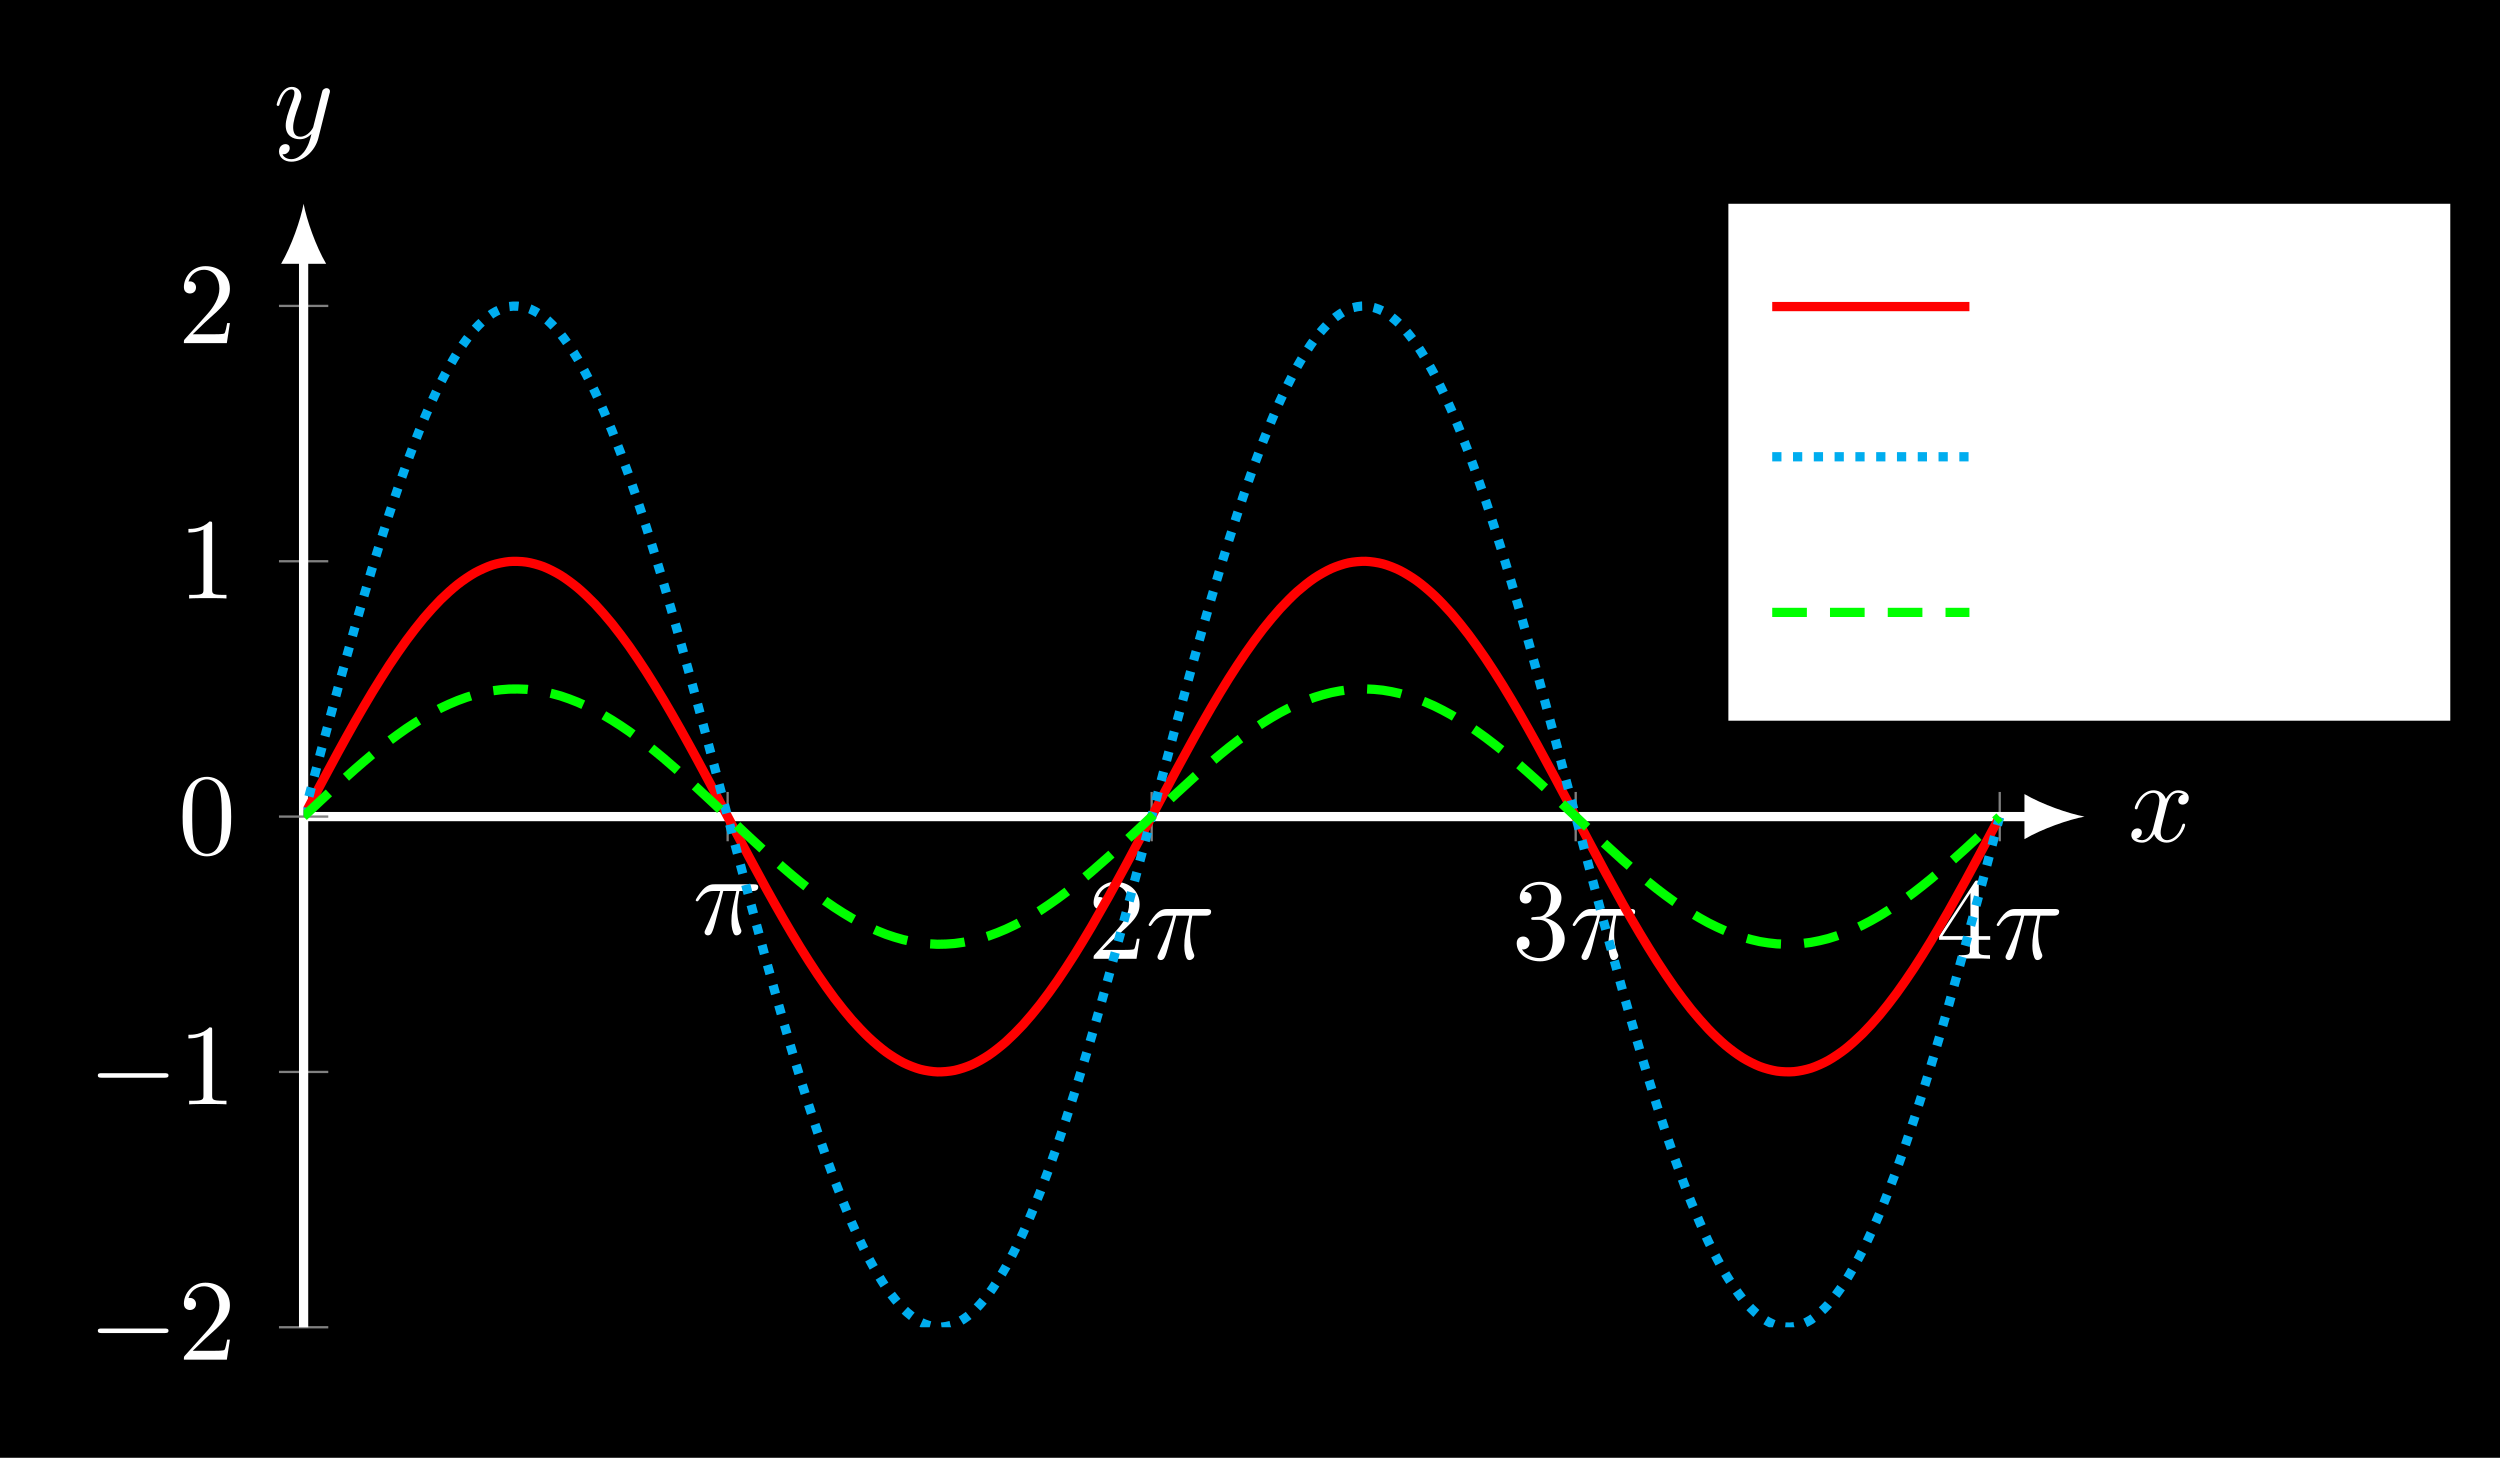
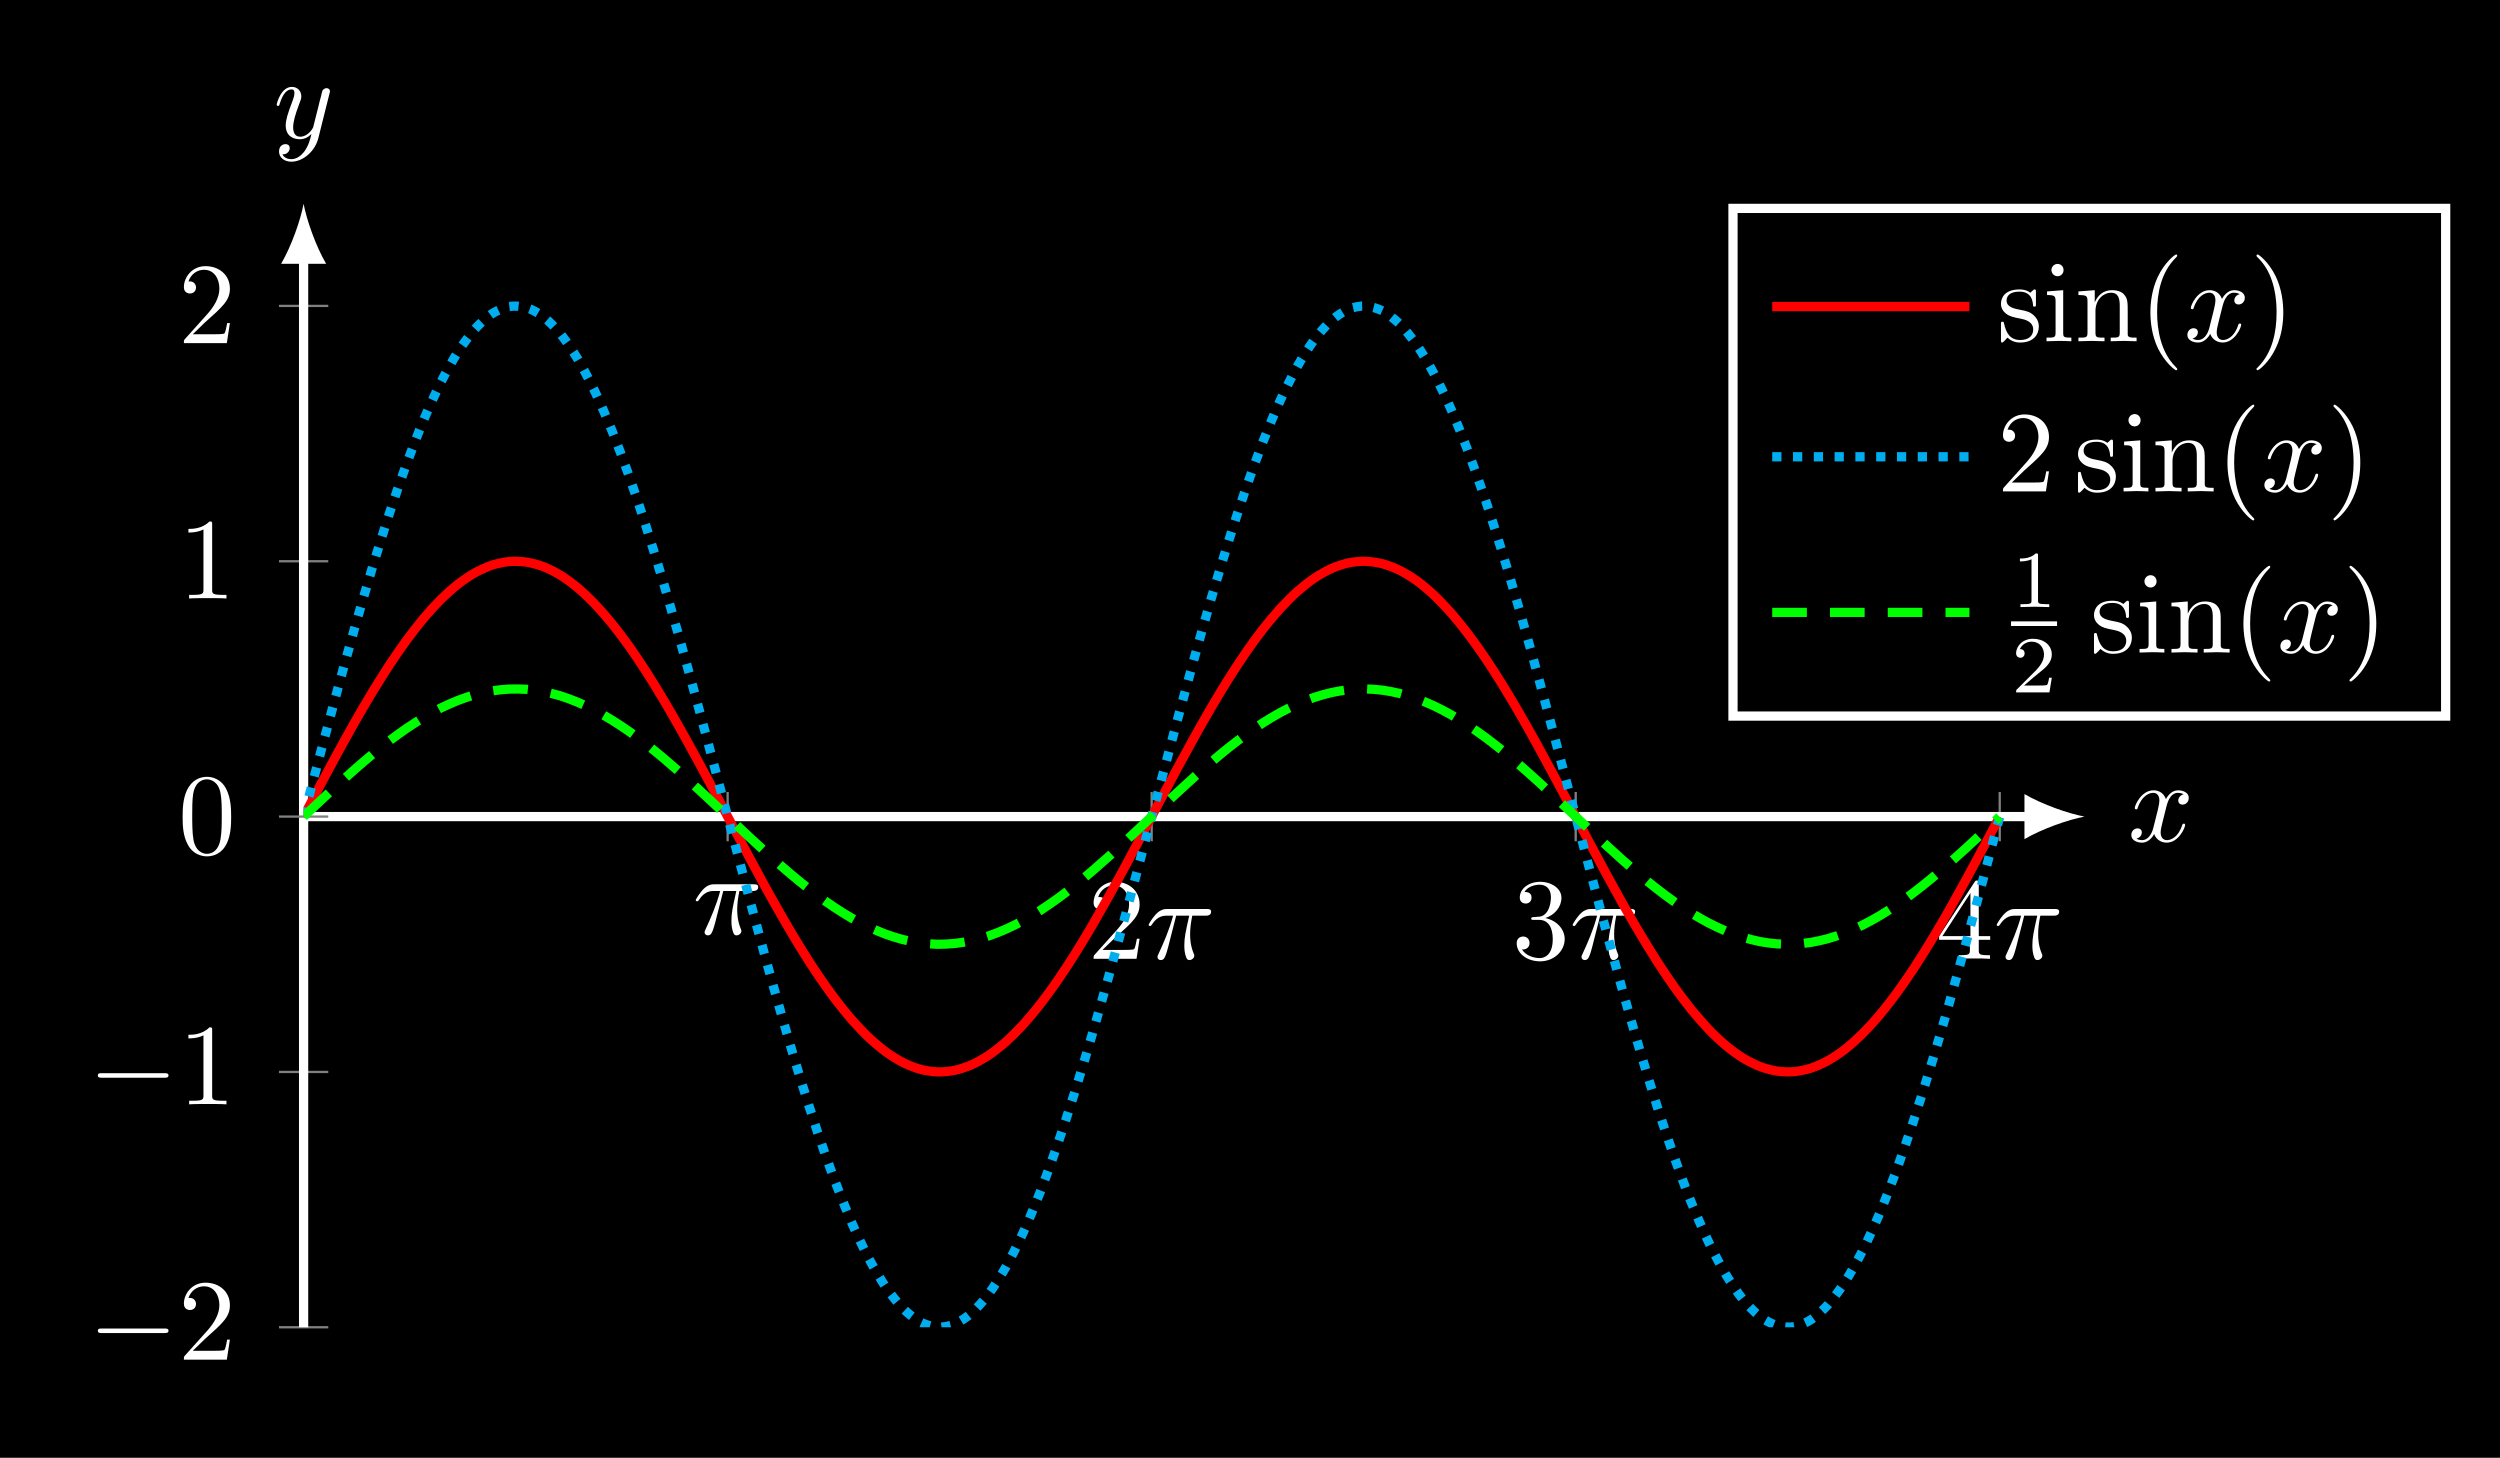
<svg xmlns="http://www.w3.org/2000/svg" xmlns:xlink="http://www.w3.org/1999/xlink" width="215.611pt" height="125.705pt" viewBox="0 0 215.611 125.705" version="1.1">
  <defs>
    <g>
      <symbol overflow="visible" id="glyph0-0">
        <path style="stroke:none;" d="" />
      </symbol>
      <symbol overflow="visible" id="glyph0-1">
        <path style="stroke:none;" d="M 2.641 -3.719 L 3.766 -3.719 C 3.438 -2.25 3.344 -1.812 3.344 -1.141 C 3.344 -1 3.344 -0.734 3.422 -0.391 C 3.531 0.047 3.641 0.109 3.781 0.109 C 3.984 0.109 4.203 -0.062 4.203 -0.266 C 4.203 -0.328 4.203 -0.344 4.141 -0.484 C 3.844 -1.203 3.844 -1.859 3.844 -2.141 C 3.844 -2.656 3.922 -3.203 4.031 -3.719 L 5.156 -3.719 C 5.297 -3.719 5.656 -3.719 5.656 -4.062 C 5.656 -4.297 5.438 -4.297 5.25 -4.297 L 1.906 -4.297 C 1.688 -4.297 1.312 -4.297 0.875 -3.828 C 0.531 -3.438 0.266 -2.984 0.266 -2.938 C 0.266 -2.922 0.266 -2.828 0.391 -2.828 C 0.469 -2.828 0.484 -2.875 0.547 -2.953 C 1.031 -3.719 1.609 -3.719 1.812 -3.719 L 2.375 -3.719 C 2.062 -2.516 1.531 -1.312 1.109 -0.406 C 1.031 -0.25 1.031 -0.234 1.031 -0.156 C 1.031 0.031 1.188 0.109 1.312 0.109 C 1.609 0.109 1.688 -0.172 1.812 -0.531 C 1.953 -1 1.953 -1.016 2.078 -1.516 Z M 2.641 -3.719 " />
      </symbol>
      <symbol overflow="visible" id="glyph0-2">
        <path style="stroke:none;" d="M 3.328 -3.016 C 3.391 -3.266 3.625 -4.188 4.312 -4.188 C 4.359 -4.188 4.609 -4.188 4.812 -4.062 C 4.531 -4 4.344 -3.766 4.344 -3.516 C 4.344 -3.359 4.453 -3.172 4.719 -3.172 C 4.938 -3.172 5.25 -3.344 5.25 -3.75 C 5.25 -4.266 4.672 -4.406 4.328 -4.406 C 3.75 -4.406 3.406 -3.875 3.281 -3.656 C 3.031 -4.312 2.5 -4.406 2.203 -4.406 C 1.172 -4.406 0.594 -3.125 0.594 -2.875 C 0.594 -2.766 0.703 -2.766 0.719 -2.766 C 0.797 -2.766 0.828 -2.797 0.844 -2.875 C 1.188 -3.938 1.844 -4.188 2.188 -4.188 C 2.375 -4.188 2.719 -4.094 2.719 -3.516 C 2.719 -3.203 2.547 -2.547 2.188 -1.141 C 2.031 -0.531 1.672 -0.109 1.234 -0.109 C 1.172 -0.109 0.953 -0.109 0.734 -0.234 C 0.984 -0.297 1.203 -0.5 1.203 -0.781 C 1.203 -1.047 0.984 -1.125 0.844 -1.125 C 0.531 -1.125 0.297 -0.875 0.297 -0.547 C 0.297 -0.094 0.781 0.109 1.219 0.109 C 1.891 0.109 2.25 -0.594 2.266 -0.641 C 2.391 -0.281 2.75 0.109 3.344 0.109 C 4.375 0.109 4.938 -1.172 4.938 -1.422 C 4.938 -1.531 4.859 -1.531 4.828 -1.531 C 4.734 -1.531 4.719 -1.484 4.688 -1.422 C 4.359 -0.344 3.688 -0.109 3.375 -0.109 C 2.984 -0.109 2.828 -0.422 2.828 -0.766 C 2.828 -0.984 2.875 -1.203 2.984 -1.641 Z M 3.328 -3.016 " />
      </symbol>
      <symbol overflow="visible" id="glyph0-3">
        <path style="stroke:none;" d="M 4.844 -3.797 C 4.891 -3.938 4.891 -3.953 4.891 -4.031 C 4.891 -4.203 4.75 -4.297 4.594 -4.297 C 4.5 -4.297 4.344 -4.234 4.25 -4.094 C 4.234 -4.031 4.141 -3.734 4.109 -3.547 C 4.031 -3.297 3.969 -3.016 3.906 -2.75 L 3.453 -0.953 C 3.422 -0.812 2.984 -0.109 2.328 -0.109 C 1.828 -0.109 1.719 -0.547 1.719 -0.922 C 1.719 -1.375 1.891 -2 2.219 -2.875 C 2.375 -3.281 2.422 -3.391 2.422 -3.594 C 2.422 -4.031 2.109 -4.406 1.609 -4.406 C 0.656 -4.406 0.297 -2.953 0.297 -2.875 C 0.297 -2.766 0.391 -2.766 0.406 -2.766 C 0.516 -2.766 0.516 -2.797 0.562 -2.953 C 0.844 -3.891 1.234 -4.188 1.578 -4.188 C 1.656 -4.188 1.828 -4.188 1.828 -3.875 C 1.828 -3.625 1.719 -3.359 1.656 -3.172 C 1.25 -2.109 1.078 -1.547 1.078 -1.078 C 1.078 -0.188 1.703 0.109 2.297 0.109 C 2.688 0.109 3.016 -0.062 3.297 -0.344 C 3.172 0.172 3.047 0.672 2.656 1.203 C 2.391 1.531 2.016 1.828 1.562 1.828 C 1.422 1.828 0.969 1.797 0.797 1.406 C 0.953 1.406 1.094 1.406 1.219 1.281 C 1.328 1.203 1.422 1.062 1.422 0.875 C 1.422 0.562 1.156 0.531 1.062 0.531 C 0.828 0.531 0.5 0.688 0.5 1.172 C 0.5 1.672 0.938 2.047 1.562 2.047 C 2.578 2.047 3.609 1.141 3.891 0.016 Z M 4.844 -3.797 " />
      </symbol>
      <symbol overflow="visible" id="glyph1-0">
        <path style="stroke:none;" d="" />
      </symbol>
      <symbol overflow="visible" id="glyph1-1">
        <path style="stroke:none;" d="M 1.266 -0.766 L 2.328 -1.797 C 3.875 -3.172 4.469 -3.703 4.469 -4.703 C 4.469 -5.844 3.578 -6.641 2.359 -6.641 C 1.234 -6.641 0.5 -5.719 0.5 -4.828 C 0.5 -4.281 1 -4.281 1.031 -4.281 C 1.203 -4.281 1.547 -4.391 1.547 -4.812 C 1.547 -5.062 1.359 -5.328 1.016 -5.328 C 0.938 -5.328 0.922 -5.328 0.891 -5.312 C 1.109 -5.969 1.656 -6.328 2.234 -6.328 C 3.141 -6.328 3.562 -5.516 3.562 -4.703 C 3.562 -3.906 3.078 -3.125 2.516 -2.5 L 0.609 -0.375 C 0.5 -0.266 0.5 -0.234 0.5 0 L 4.203 0 L 4.469 -1.734 L 4.234 -1.734 C 4.172 -1.438 4.109 -1 4 -0.844 C 3.938 -0.766 3.281 -0.766 3.062 -0.766 Z M 1.266 -0.766 " />
      </symbol>
      <symbol overflow="visible" id="glyph1-2">
        <path style="stroke:none;" d="M 2.891 -3.516 C 3.703 -3.781 4.281 -4.469 4.281 -5.266 C 4.281 -6.078 3.406 -6.641 2.453 -6.641 C 1.453 -6.641 0.688 -6.047 0.688 -5.281 C 0.688 -4.953 0.906 -4.766 1.203 -4.766 C 1.5 -4.766 1.703 -4.984 1.703 -5.281 C 1.703 -5.766 1.234 -5.766 1.094 -5.766 C 1.391 -6.266 2.047 -6.391 2.406 -6.391 C 2.828 -6.391 3.375 -6.172 3.375 -5.281 C 3.375 -5.156 3.344 -4.578 3.094 -4.141 C 2.797 -3.656 2.453 -3.625 2.203 -3.625 C 2.125 -3.609 1.891 -3.594 1.812 -3.594 C 1.734 -3.578 1.672 -3.562 1.672 -3.469 C 1.672 -3.359 1.734 -3.359 1.906 -3.359 L 2.344 -3.359 C 3.156 -3.359 3.531 -2.688 3.531 -1.703 C 3.531 -0.344 2.844 -0.062 2.406 -0.062 C 1.969 -0.062 1.219 -0.234 0.875 -0.812 C 1.219 -0.766 1.531 -0.984 1.531 -1.359 C 1.531 -1.719 1.266 -1.922 0.984 -1.922 C 0.734 -1.922 0.422 -1.781 0.422 -1.344 C 0.422 -0.438 1.344 0.219 2.438 0.219 C 3.656 0.219 4.562 -0.688 4.562 -1.703 C 4.562 -2.516 3.922 -3.297 2.891 -3.516 Z M 2.891 -3.516 " />
      </symbol>
      <symbol overflow="visible" id="glyph1-3">
        <path style="stroke:none;" d="M 2.938 -1.641 L 2.938 -0.781 C 2.938 -0.422 2.906 -0.312 2.172 -0.312 L 1.969 -0.312 L 1.969 0 C 2.375 -0.031 2.891 -0.031 3.312 -0.031 C 3.734 -0.031 4.25 -0.031 4.672 0 L 4.672 -0.312 L 4.453 -0.312 C 3.719 -0.312 3.703 -0.422 3.703 -0.781 L 3.703 -1.641 L 4.688 -1.641 L 4.688 -1.953 L 3.703 -1.953 L 3.703 -6.484 C 3.703 -6.688 3.703 -6.75 3.531 -6.75 C 3.453 -6.75 3.422 -6.75 3.344 -6.625 L 0.281 -1.953 L 0.281 -1.641 Z M 2.984 -1.953 L 0.562 -1.953 L 2.984 -5.672 Z M 2.984 -1.953 " />
      </symbol>
      <symbol overflow="visible" id="glyph1-4">
        <path style="stroke:none;" d="M 2.938 -6.375 C 2.938 -6.625 2.938 -6.641 2.703 -6.641 C 2.078 -6 1.203 -6 0.891 -6 L 0.891 -5.688 C 1.094 -5.688 1.672 -5.688 2.188 -5.953 L 2.188 -0.781 C 2.188 -0.422 2.156 -0.312 1.266 -0.312 L 0.953 -0.312 L 0.953 0 C 1.297 -0.031 2.156 -0.031 2.562 -0.031 C 2.953 -0.031 3.828 -0.031 4.172 0 L 4.172 -0.312 L 3.859 -0.312 C 2.953 -0.312 2.938 -0.422 2.938 -0.781 Z M 2.938 -6.375 " />
      </symbol>
      <symbol overflow="visible" id="glyph1-5">
        <path style="stroke:none;" d="M 4.578 -3.188 C 4.578 -3.984 4.531 -4.781 4.188 -5.516 C 3.734 -6.484 2.906 -6.641 2.5 -6.641 C 1.891 -6.641 1.172 -6.375 0.75 -5.453 C 0.438 -4.766 0.391 -3.984 0.391 -3.188 C 0.391 -2.438 0.422 -1.547 0.844 -0.781 C 1.266 0.016 2 0.219 2.484 0.219 C 3.016 0.219 3.781 0.016 4.219 -0.938 C 4.531 -1.625 4.578 -2.406 4.578 -3.188 Z M 2.484 0 C 2.094 0 1.5 -0.25 1.328 -1.203 C 1.219 -1.797 1.219 -2.719 1.219 -3.312 C 1.219 -3.953 1.219 -4.609 1.297 -5.141 C 1.484 -6.328 2.234 -6.422 2.484 -6.422 C 2.812 -6.422 3.469 -6.234 3.656 -5.25 C 3.766 -4.688 3.766 -3.938 3.766 -3.312 C 3.766 -2.562 3.766 -1.891 3.656 -1.25 C 3.5 -0.297 2.938 0 2.484 0 Z M 2.484 0 " />
      </symbol>
      <symbol overflow="visible" id="glyph1-6">
        <path style="stroke:none;" d="M 2.078 -1.938 C 2.297 -1.891 3.109 -1.734 3.109 -1.016 C 3.109 -0.516 2.766 -0.109 1.984 -0.109 C 1.141 -0.109 0.781 -0.672 0.594 -1.531 C 0.562 -1.656 0.562 -1.688 0.453 -1.688 C 0.328 -1.688 0.328 -1.625 0.328 -1.453 L 0.328 -0.125 C 0.328 0.047 0.328 0.109 0.438 0.109 C 0.484 0.109 0.5 0.094 0.688 -0.094 C 0.703 -0.109 0.703 -0.125 0.891 -0.312 C 1.328 0.094 1.781 0.109 1.984 0.109 C 3.125 0.109 3.594 -0.562 3.594 -1.281 C 3.594 -1.797 3.297 -2.109 3.172 -2.219 C 2.844 -2.547 2.453 -2.625 2.031 -2.703 C 1.469 -2.812 0.812 -2.938 0.812 -3.516 C 0.812 -3.875 1.062 -4.281 1.922 -4.281 C 3.016 -4.281 3.078 -3.375 3.094 -3.078 C 3.094 -2.984 3.188 -2.984 3.203 -2.984 C 3.344 -2.984 3.344 -3.031 3.344 -3.219 L 3.344 -4.234 C 3.344 -4.391 3.344 -4.469 3.234 -4.469 C 3.188 -4.469 3.156 -4.469 3.031 -4.344 C 3 -4.312 2.906 -4.219 2.859 -4.188 C 2.484 -4.469 2.078 -4.469 1.922 -4.469 C 0.703 -4.469 0.328 -3.797 0.328 -3.234 C 0.328 -2.891 0.484 -2.609 0.75 -2.391 C 1.078 -2.141 1.359 -2.078 2.078 -1.938 Z M 2.078 -1.938 " />
      </symbol>
      <symbol overflow="visible" id="glyph1-7">
        <path style="stroke:none;" d="M 1.766 -4.406 L 0.375 -4.297 L 0.375 -3.984 C 1.016 -3.984 1.109 -3.922 1.109 -3.438 L 1.109 -0.75 C 1.109 -0.312 1 -0.312 0.328 -0.312 L 0.328 0 C 0.641 -0.016 1.188 -0.031 1.422 -0.031 C 1.781 -0.031 2.125 -0.016 2.469 0 L 2.469 -0.312 C 1.797 -0.312 1.766 -0.359 1.766 -0.75 Z M 1.797 -6.141 C 1.797 -6.453 1.562 -6.672 1.281 -6.672 C 0.969 -6.672 0.75 -6.406 0.75 -6.141 C 0.75 -5.875 0.969 -5.609 1.281 -5.609 C 1.562 -5.609 1.797 -5.828 1.797 -6.141 Z M 1.797 -6.141 " />
      </symbol>
      <symbol overflow="visible" id="glyph1-8">
        <path style="stroke:none;" d="M 1.094 -3.422 L 1.094 -0.75 C 1.094 -0.312 0.984 -0.312 0.312 -0.312 L 0.312 0 C 0.672 -0.016 1.172 -0.031 1.453 -0.031 C 1.703 -0.031 2.219 -0.016 2.562 0 L 2.562 -0.312 C 1.891 -0.312 1.781 -0.312 1.781 -0.75 L 1.781 -2.594 C 1.781 -3.625 2.5 -4.188 3.125 -4.188 C 3.766 -4.188 3.875 -3.656 3.875 -3.078 L 3.875 -0.75 C 3.875 -0.312 3.766 -0.312 3.094 -0.312 L 3.094 0 C 3.438 -0.016 3.953 -0.031 4.219 -0.031 C 4.469 -0.031 5 -0.016 5.328 0 L 5.328 -0.312 C 4.812 -0.312 4.562 -0.312 4.562 -0.609 L 4.562 -2.516 C 4.562 -3.375 4.562 -3.672 4.25 -4.031 C 4.109 -4.203 3.781 -4.406 3.203 -4.406 C 2.469 -4.406 2 -3.984 1.719 -3.359 L 1.719 -4.406 L 0.312 -4.297 L 0.312 -3.984 C 1.016 -3.984 1.094 -3.922 1.094 -3.422 Z M 1.094 -3.422 " />
      </symbol>
      <symbol overflow="visible" id="glyph1-9">
        <path style="stroke:none;" d="M 3.297 2.391 C 3.297 2.359 3.297 2.344 3.125 2.172 C 1.891 0.922 1.562 -0.969 1.562 -2.5 C 1.562 -4.234 1.938 -5.969 3.172 -7.203 C 3.297 -7.328 3.297 -7.344 3.297 -7.375 C 3.297 -7.453 3.266 -7.484 3.203 -7.484 C 3.094 -7.484 2.203 -6.797 1.609 -5.531 C 1.109 -4.438 0.984 -3.328 0.984 -2.5 C 0.984 -1.719 1.094 -0.516 1.641 0.625 C 2.25 1.844 3.094 2.5 3.203 2.5 C 3.266 2.5 3.297 2.469 3.297 2.391 Z M 3.297 2.391 " />
      </symbol>
      <symbol overflow="visible" id="glyph1-10">
        <path style="stroke:none;" d="M 2.875 -2.5 C 2.875 -3.266 2.766 -4.469 2.219 -5.609 C 1.625 -6.828 0.766 -7.484 0.672 -7.484 C 0.609 -7.484 0.562 -7.438 0.562 -7.375 C 0.562 -7.344 0.562 -7.328 0.75 -7.141 C 1.734 -6.156 2.297 -4.578 2.297 -2.5 C 2.297 -0.781 1.938 0.969 0.703 2.219 C 0.562 2.344 0.562 2.359 0.562 2.391 C 0.562 2.453 0.609 2.5 0.672 2.5 C 0.766 2.5 1.672 1.812 2.25 0.547 C 2.766 -0.547 2.875 -1.656 2.875 -2.5 Z M 2.875 -2.5 " />
      </symbol>
      <symbol overflow="visible" id="glyph2-0">
        <path style="stroke:none;" d="" />
      </symbol>
      <symbol overflow="visible" id="glyph2-1">
        <path style="stroke:none;" d="M 6.562 -2.297 C 6.734 -2.297 6.922 -2.297 6.922 -2.5 C 6.922 -2.688 6.734 -2.688 6.562 -2.688 L 1.172 -2.688 C 1 -2.688 0.828 -2.688 0.828 -2.5 C 0.828 -2.297 1 -2.297 1.172 -2.297 Z M 6.562 -2.297 " />
      </symbol>
      <symbol overflow="visible" id="glyph3-0">
        <path style="stroke:none;" d="" />
      </symbol>
      <symbol overflow="visible" id="glyph3-1">
        <path style="stroke:none;" d="M 2.328 -4.438 C 2.328 -4.625 2.328 -4.625 2.125 -4.625 C 1.672 -4.188 1.047 -4.188 0.766 -4.188 L 0.766 -3.938 C 0.922 -3.938 1.391 -3.938 1.766 -4.125 L 1.766 -0.578 C 1.766 -0.344 1.766 -0.25 1.078 -0.25 L 0.812 -0.25 L 0.812 0 C 0.938 0 1.797 -0.031 2.047 -0.031 C 2.266 -0.031 3.141 0 3.297 0 L 3.297 -0.25 L 3.031 -0.25 C 2.328 -0.25 2.328 -0.344 2.328 -0.578 Z M 2.328 -4.438 " />
      </symbol>
      <symbol overflow="visible" id="glyph3-2">
        <path style="stroke:none;" d="M 3.516 -1.266 L 3.281 -1.266 C 3.266 -1.109 3.188 -0.703 3.094 -0.641 C 3.047 -0.594 2.516 -0.594 2.406 -0.594 L 1.125 -0.594 C 1.859 -1.234 2.109 -1.438 2.516 -1.766 C 3.031 -2.172 3.516 -2.609 3.516 -3.266 C 3.516 -4.109 2.781 -4.625 1.891 -4.625 C 1.031 -4.625 0.438 -4.016 0.438 -3.375 C 0.438 -3.031 0.734 -2.984 0.812 -2.984 C 0.969 -2.984 1.172 -3.109 1.172 -3.359 C 1.172 -3.484 1.125 -3.734 0.766 -3.734 C 0.984 -4.219 1.453 -4.375 1.781 -4.375 C 2.484 -4.375 2.844 -3.828 2.844 -3.266 C 2.844 -2.656 2.406 -2.188 2.188 -1.938 L 0.516 -0.266 C 0.438 -0.203 0.438 -0.188 0.438 0 L 3.312 0 Z M 3.516 -1.266 " />
      </symbol>
    </g>
    <clipPath id="clip1">
      <path d="M 0 0 L 215.609 0 L 215.609 125.703 L 0 125.703 Z M 0 0 " />
    </clipPath>
    <clipPath id="clip2">
      <path d="M 26.184 37 L 179.777 37 L 179.777 104 L 26.184 104 Z M 26.184 37 " />
    </clipPath>
    <clipPath id="clip3">
      <path d="M 26.184 17.574 L 179.777 17.574 L 179.777 114.469 L 26.184 114.469 Z M 26.184 17.574 " />
    </clipPath>
    <clipPath id="clip4">
      <path d="M 26.184 48 L 179.777 48 L 179.777 93 L 26.184 93 Z M 26.184 48 " />
    </clipPath>
  </defs>
  <g id="surface1">
    <g clip-path="url(#clip1)" clip-rule="nonzero">
      <path style=" stroke:none;fill-rule:nonzero;fill:rgb(0%,0%,0%);fill-opacity:1;" d="M 0 125.707 L 0 0 L 215.613 0 L 215.613 125.707 Z M 0 125.707 " />
      <path style=" stroke:none;fill-rule:nonzero;fill:rgb(0%,0%,0%);fill-opacity:1;" d="M 0 125.707 L 0 0 L 215.613 0 L 215.613 125.707 Z M 0 125.707 " />
    </g>
    <path style="fill:none;stroke-width:0.199;stroke-linecap:butt;stroke-linejoin:miter;stroke:rgb(50%,50%,50%);stroke-opacity:1;stroke-miterlimit:10;" d="M 36.569 41.915 L 36.569 46.169 M 73.139 41.915 L 73.139 46.169 M 109.71 41.915 L 109.71 46.169 M 146.28 41.915 L 146.28 46.169 " transform="matrix(1,0,0,-1,26.185,114.47)" />
    <path style="fill:none;stroke-width:0.199;stroke-linecap:butt;stroke-linejoin:miter;stroke:rgb(50%,50%,50%);stroke-opacity:1;stroke-miterlimit:10;" d="M -2.126 0.001 L 2.127 0.001 M -2.126 22.021 L 2.127 22.021 M -2.126 66.064 L 2.127 66.064 M -2.126 88.087 L 2.127 88.087 " transform="matrix(1,0,0,-1,26.185,114.47)" />
    <path style="fill:none;stroke-width:0.797;stroke-linecap:butt;stroke-linejoin:miter;stroke:rgb(100%,100%,100%);stroke-opacity:1;stroke-miterlimit:10;" d="M -0.001 44.044 L 148.932 44.044 " transform="matrix(1,0,0,-1,26.185,114.47)" />
    <path style=" stroke:none;fill-rule:nonzero;fill:rgb(100%,100%,100%);fill-opacity:1;" d="M 179.777 70.426 C 178.398 70.168 176.152 69.391 174.598 68.484 L 174.598 72.371 C 176.152 71.465 178.398 70.688 179.777 70.426 " />
    <path style="fill:none;stroke-width:0.797;stroke-linecap:butt;stroke-linejoin:miter;stroke:rgb(100%,100%,100%);stroke-opacity:1;stroke-miterlimit:10;" d="M -0.001 0.001 L -0.001 92.232 " transform="matrix(1,0,0,-1,26.185,114.47)" />
    <path style=" stroke:none;fill-rule:nonzero;fill:rgb(100%,100%,100%);fill-opacity:1;" d="M 26.184 17.574 C 25.926 18.957 25.148 21.203 24.242 22.754 L 28.129 22.754 C 27.223 21.203 26.445 18.957 26.184 17.574 " />
    <g style="fill:rgb(100%,100%,100%);fill-opacity:1;">
      <use xlink:href="#glyph0-1" x="59.737" y="80.562" />
    </g>
    <g style="fill:rgb(100%,100%,100%);fill-opacity:1;">
      <use xlink:href="#glyph1-1" x="93.816" y="82.692" />
    </g>
    <g style="fill:rgb(100%,100%,100%);fill-opacity:1;">
      <use xlink:href="#glyph0-1" x="98.797" y="82.692" />
    </g>
    <g style="fill:rgb(100%,100%,100%);fill-opacity:1;">
      <use xlink:href="#glyph1-2" x="130.385" y="82.692" />
    </g>
    <g style="fill:rgb(100%,100%,100%);fill-opacity:1;">
      <use xlink:href="#glyph0-1" x="135.366" y="82.692" />
    </g>
    <g style="fill:rgb(100%,100%,100%);fill-opacity:1;">
      <use xlink:href="#glyph1-3" x="166.955" y="82.692" />
    </g>
    <g style="fill:rgb(100%,100%,100%);fill-opacity:1;">
      <use xlink:href="#glyph0-1" x="171.936" y="82.692" />
    </g>
    <g style="fill:rgb(100%,100%,100%);fill-opacity:1;">
      <use xlink:href="#glyph2-1" x="7.61" y="117.265" />
    </g>
    <g style="fill:rgb(100%,100%,100%);fill-opacity:1;">
      <use xlink:href="#glyph1-1" x="15.359" y="117.265" />
    </g>
    <g style="fill:rgb(100%,100%,100%);fill-opacity:1;">
      <use xlink:href="#glyph2-1" x="7.61" y="95.244" />
    </g>
    <g style="fill:rgb(100%,100%,100%);fill-opacity:1;">
      <use xlink:href="#glyph1-4" x="15.359" y="95.244" />
    </g>
    <g style="fill:rgb(100%,100%,100%);fill-opacity:1;">
      <use xlink:href="#glyph1-4" x="15.359" y="51.616" />
    </g>
    <g style="fill:rgb(100%,100%,100%);fill-opacity:1;">
      <use xlink:href="#glyph1-1" x="15.359" y="29.595" />
    </g>
    <path style="fill:none;stroke-width:0.199;stroke-linecap:butt;stroke-linejoin:miter;stroke:rgb(50%,50%,50%);stroke-opacity:1;stroke-miterlimit:10;" d="M -2.126 44.044 L 2.127 44.044 " transform="matrix(1,0,0,-1,26.185,114.47)" />
    <g style="fill:rgb(100%,100%,100%);fill-opacity:1;">
      <use xlink:href="#glyph1-5" x="15.359" y="73.637" />
    </g>
    <g clip-path="url(#clip2)" clip-rule="nonzero">
      <path style="fill:none;stroke-width:0.797;stroke-linecap:butt;stroke-linejoin:miter;stroke:rgb(100%,0%,0%);stroke-opacity:1;stroke-miterlimit:10;" d="M -0.001 44.044 C -0.001 44.044 1.069 46.064 1.479 46.829 C 1.889 47.599 2.545 48.825 2.956 49.572 C 3.366 50.322 4.022 51.509 4.432 52.228 C 4.842 52.943 5.499 54.072 5.909 54.747 C 6.319 55.423 6.979 56.474 7.385 57.099 C 7.795 57.72 8.456 58.677 8.866 59.24 C 9.276 59.798 9.932 60.646 10.342 61.134 C 10.752 61.622 11.409 62.345 11.819 62.755 C 12.229 63.161 12.885 63.751 13.295 64.072 C 13.706 64.396 14.366 64.841 14.776 65.072 C 15.186 65.298 15.842 65.595 16.253 65.732 C 16.663 65.865 17.319 66.001 17.729 66.04 C 18.139 66.075 18.795 66.056 19.206 65.993 C 19.616 65.935 20.272 65.755 20.682 65.599 C 21.092 65.439 21.753 65.107 22.163 64.853 C 22.573 64.603 23.229 64.118 23.639 63.775 C 24.049 63.431 24.706 62.806 25.116 62.38 C 25.526 61.95 26.182 61.197 26.592 60.689 C 27.003 60.181 27.663 59.306 28.073 58.732 C 28.483 58.154 29.139 57.173 29.549 56.536 C 29.96 55.9 30.616 54.825 31.026 54.138 C 31.436 53.45 32.092 52.306 32.502 51.579 C 32.913 50.853 33.569 49.654 33.979 48.9 C 34.389 48.146 35.049 46.911 35.46 46.142 C 35.87 45.372 36.526 44.126 36.936 43.353 C 37.346 42.579 38.002 41.337 38.413 40.572 C 38.823 39.81 39.479 38.591 39.889 37.849 C 40.299 37.107 40.96 35.931 41.37 35.224 C 41.776 34.513 42.436 33.404 42.846 32.74 C 43.256 32.075 43.913 31.044 44.323 30.439 C 44.733 29.829 45.389 28.9 45.799 28.357 C 46.21 27.814 46.866 26.993 47.276 26.525 C 47.686 26.056 48.346 25.365 48.756 24.978 C 49.167 24.591 49.823 24.036 50.233 23.736 C 50.643 23.439 51.299 23.029 51.71 22.822 C 52.12 22.615 52.776 22.357 53.186 22.247 C 53.596 22.138 54.256 22.036 54.667 22.025 C 55.073 22.013 55.733 22.072 56.143 22.157 C 56.553 22.243 57.21 22.458 57.62 22.642 C 58.03 22.822 58.686 23.193 59.096 23.47 C 59.506 23.743 60.163 24.263 60.573 24.626 C 60.983 24.993 61.643 25.65 62.053 26.099 C 62.463 26.548 63.12 27.333 63.53 27.861 C 63.94 28.384 64.596 29.286 65.006 29.88 C 65.417 30.47 66.073 31.478 66.483 32.126 C 66.893 32.779 67.553 33.868 67.963 34.568 C 68.37 35.267 69.03 36.423 69.44 37.157 C 69.85 37.896 70.506 39.103 70.917 39.861 C 71.327 40.622 71.983 41.861 72.393 42.634 C 72.803 43.404 73.46 44.654 73.87 45.427 C 74.28 46.197 74.94 47.435 75.35 48.197 C 75.76 48.954 76.417 50.165 76.827 50.9 C 77.237 51.634 77.893 52.794 78.303 53.493 C 78.713 54.193 79.37 55.282 79.78 55.935 C 80.19 56.587 80.85 57.591 81.26 58.185 C 81.667 58.779 82.327 59.685 82.737 60.208 C 83.147 60.732 83.803 61.521 84.213 61.97 C 84.624 62.419 85.28 63.079 85.69 63.447 C 86.1 63.81 86.756 64.333 87.167 64.607 C 87.577 64.884 88.237 65.255 88.647 65.439 C 89.057 65.622 89.713 65.841 90.124 65.927 C 90.534 66.013 91.19 66.072 91.6 66.06 C 92.01 66.048 92.667 65.95 93.077 65.841 C 93.487 65.732 94.147 65.478 94.553 65.271 C 94.963 65.068 95.624 64.657 96.034 64.361 C 96.444 64.064 97.1 63.509 97.51 63.122 C 97.92 62.736 98.577 62.044 98.987 61.579 C 99.397 61.111 100.053 60.294 100.463 59.751 C 100.874 59.208 101.534 58.279 101.944 57.669 C 102.354 57.064 103.01 56.036 103.42 55.372 C 103.831 54.708 104.487 53.599 104.897 52.892 C 105.307 52.181 105.963 51.009 106.374 50.267 C 106.784 49.525 107.444 48.306 107.85 47.544 C 108.26 46.779 108.92 45.536 109.331 44.763 C 109.741 43.99 110.397 42.743 110.807 41.97 C 111.217 41.2 111.874 39.97 112.284 39.212 C 112.694 38.458 113.35 37.259 113.76 36.532 C 114.17 35.806 114.831 34.661 115.241 33.974 C 115.651 33.286 116.307 32.212 116.717 31.575 C 117.127 30.939 117.784 29.954 118.194 29.376 C 118.604 28.802 119.26 27.923 119.67 27.415 C 120.081 26.907 120.741 26.154 121.147 25.724 C 121.557 25.294 122.217 24.669 122.627 24.325 C 123.038 23.978 123.694 23.493 124.104 23.24 C 124.514 22.986 125.17 22.654 125.581 22.493 C 125.991 22.333 126.647 22.157 127.057 22.095 C 127.467 22.032 128.127 22.009 128.538 22.048 C 128.948 22.083 129.604 22.22 130.014 22.353 C 130.424 22.486 131.081 22.779 131.491 23.009 C 131.901 23.236 132.557 23.681 132.967 24.001 C 133.377 24.322 134.034 24.911 134.444 25.318 C 134.854 25.724 135.514 26.447 135.924 26.935 C 136.335 27.423 136.991 28.267 137.401 28.829 C 137.811 29.388 138.467 30.341 138.877 30.966 C 139.288 31.587 139.944 32.638 140.354 33.314 C 140.764 33.99 141.424 35.115 141.835 35.833 C 142.241 36.552 142.901 37.736 143.311 38.486 C 143.721 39.236 144.377 40.462 144.788 41.228 C 145.198 41.993 146.264 44.013 146.264 44.013 " transform="matrix(1,0,0,-1,26.185,114.47)" />
    </g>
    <g clip-path="url(#clip3)" clip-rule="nonzero">
      <path style="fill:none;stroke-width:0.797;stroke-linecap:butt;stroke-linejoin:miter;stroke:rgb(0%,67.839%,93.729%);stroke-opacity:1;stroke-dasharray:0.797,0.996;stroke-miterlimit:10;" d="M -0.001 44.044 C -0.001 44.044 1.069 48.083 1.479 49.618 C 1.889 51.154 2.545 53.607 2.956 55.103 C 3.366 56.599 4.022 58.974 4.432 60.411 C 4.842 61.845 5.499 64.103 5.909 65.454 C 6.319 66.806 6.979 68.907 7.385 70.154 C 7.795 71.4 8.456 73.314 8.866 74.431 C 9.276 75.552 9.932 77.247 10.342 78.224 C 10.752 79.2 11.409 80.65 11.819 81.462 C 12.229 82.279 12.885 83.458 13.295 84.103 C 13.706 84.743 14.366 85.638 14.776 86.095 C 15.186 86.556 15.842 87.146 16.253 87.415 C 16.663 87.685 17.319 87.962 17.729 88.032 C 18.139 88.107 18.795 88.068 19.206 87.947 C 19.616 87.825 20.272 87.47 20.682 87.154 C 21.092 86.837 21.753 86.173 22.163 85.665 C 22.573 85.161 23.229 84.193 23.639 83.509 C 24.049 82.822 24.706 81.572 25.116 80.716 C 25.526 79.861 26.182 78.349 26.592 77.333 C 27.003 76.322 27.663 74.568 28.073 73.415 C 28.483 72.263 29.139 70.302 29.549 69.025 C 29.96 67.751 30.616 65.611 31.026 64.236 C 31.436 62.861 32.092 60.572 32.502 59.118 C 32.913 57.665 33.569 55.267 33.979 53.759 C 34.389 52.247 35.049 49.782 35.46 48.243 C 35.87 46.704 36.526 44.208 36.936 42.661 C 37.346 41.115 38.002 38.626 38.413 37.099 C 38.823 35.572 39.479 33.134 39.889 31.65 C 40.299 30.165 40.96 27.818 41.37 26.4 C 41.776 24.982 42.436 22.763 42.846 21.435 C 43.256 20.107 43.913 18.048 44.323 16.833 C 44.733 15.618 45.389 13.755 45.799 12.669 C 46.21 11.583 46.866 9.947 47.276 9.009 C 47.686 8.072 48.346 6.685 48.756 5.911 C 49.167 5.138 49.823 4.029 50.233 3.431 C 50.643 2.833 51.299 2.013 51.71 1.599 C 52.12 1.189 52.776 0.673 53.186 0.454 C 53.596 0.232 54.256 0.033 54.667 0.005 C 55.073 -0.018 55.733 0.099 56.143 0.271 C 56.553 0.443 57.21 0.876 57.62 1.24 C 58.03 1.603 58.686 2.341 59.096 2.892 C 59.506 3.447 60.163 4.482 60.573 5.212 C 60.983 5.943 61.643 7.259 62.053 8.154 C 62.463 9.052 63.12 10.626 63.53 11.673 C 63.94 12.724 64.596 14.529 65.006 15.712 C 65.417 16.9 66.073 18.907 66.483 20.212 C 66.893 21.513 67.553 23.693 67.963 25.091 C 68.37 26.486 69.03 28.806 69.44 30.275 C 69.85 31.743 70.506 34.161 70.917 35.681 C 71.327 37.2 71.983 39.677 72.393 41.22 C 72.803 42.767 73.46 45.263 73.87 46.806 C 74.28 48.353 74.94 50.829 75.35 52.349 C 75.76 53.868 76.417 56.286 76.827 57.755 C 77.237 59.228 77.893 61.548 78.303 62.943 C 78.713 64.341 79.37 66.525 79.78 67.825 C 80.19 69.13 80.85 71.142 81.26 72.329 C 81.667 73.513 82.327 75.322 82.737 76.372 C 83.147 77.423 83.803 79.001 84.213 79.9 C 84.624 80.798 85.28 82.115 85.69 82.849 C 86.1 83.579 86.756 84.618 87.167 85.173 C 87.577 85.728 88.237 86.47 88.647 86.833 C 89.057 87.2 89.713 87.638 90.124 87.81 C 90.534 87.982 91.19 88.103 91.6 88.079 C 92.01 88.056 92.667 87.861 93.077 87.642 C 93.487 87.423 94.147 86.911 94.553 86.501 C 94.963 86.091 95.624 85.275 96.034 84.681 C 96.444 84.083 97.1 82.978 97.51 82.204 C 97.92 81.431 98.577 80.048 98.987 79.115 C 99.397 78.177 100.053 76.544 100.463 75.458 C 100.874 74.376 101.534 72.513 101.944 71.298 C 102.354 70.083 103.01 68.029 103.42 66.7 C 103.831 65.376 104.487 63.154 104.897 61.74 C 105.307 60.322 105.963 57.974 106.374 56.49 C 106.784 55.005 107.444 52.572 107.85 51.044 C 108.26 49.517 108.92 47.029 109.331 45.482 C 109.741 43.935 110.397 41.439 110.807 39.9 C 111.217 38.361 111.874 35.892 112.284 34.384 C 112.694 32.876 113.35 30.478 113.76 29.021 C 114.17 27.568 114.831 25.279 115.241 23.904 C 115.651 22.529 116.307 20.384 116.717 19.107 C 117.127 17.833 117.784 15.868 118.194 14.712 C 118.604 13.56 119.26 11.802 119.67 10.79 C 120.081 9.775 120.741 8.259 121.147 7.404 C 121.557 6.544 122.217 5.294 122.627 4.603 C 123.038 3.915 123.694 2.947 124.104 2.439 C 124.514 1.931 125.17 1.263 125.581 0.947 C 125.991 0.626 126.647 0.271 127.057 0.146 C 127.467 0.021 128.127 -0.022 128.538 0.048 C 128.948 0.122 129.604 0.392 130.014 0.661 C 130.424 0.927 131.081 1.517 131.491 1.974 C 131.901 2.431 132.557 3.318 132.967 3.962 C 133.377 4.603 134.034 5.779 134.444 6.591 C 134.854 7.407 135.514 8.853 135.924 9.825 C 136.335 10.802 136.991 12.493 137.401 13.611 C 137.811 14.732 138.467 16.642 138.877 17.888 C 139.288 19.13 139.944 21.232 140.354 22.583 C 140.764 23.935 141.424 26.189 141.835 27.622 C 142.241 29.06 142.901 31.431 143.311 32.927 C 143.721 34.423 144.377 36.876 144.788 38.411 C 145.198 39.947 146.264 43.986 146.264 43.986 " transform="matrix(1,0,0,-1,26.185,114.47)" />
    </g>
    <g clip-path="url(#clip4)" clip-rule="nonzero">
      <path style="fill:none;stroke-width:0.797;stroke-linecap:butt;stroke-linejoin:miter;stroke:rgb(0%,100%,0%);stroke-opacity:1;stroke-dasharray:2.989,1.993;stroke-miterlimit:10;" d="M -0.001 44.044 C -0.001 44.044 1.069 45.052 1.479 45.435 C 1.889 45.822 2.545 46.435 2.956 46.81 C 3.366 47.181 4.022 47.775 4.432 48.134 C 4.842 48.493 5.499 49.06 5.909 49.396 C 6.319 49.736 6.979 50.259 7.385 50.572 C 7.795 50.88 8.456 51.361 8.866 51.642 C 9.276 51.919 9.932 52.345 10.342 52.587 C 10.752 52.833 11.409 53.193 11.819 53.4 C 12.229 53.603 12.885 53.896 13.295 54.056 C 13.706 54.22 14.366 54.443 14.776 54.556 C 15.186 54.673 15.842 54.818 16.253 54.888 C 16.663 54.954 17.319 55.021 17.729 55.04 C 18.139 55.06 18.795 55.048 19.206 55.021 C 19.616 54.99 20.272 54.9 20.682 54.822 C 21.092 54.74 21.753 54.575 22.163 54.45 C 22.573 54.322 23.229 54.079 23.639 53.907 C 24.049 53.74 24.706 53.427 25.116 53.212 C 25.526 52.997 26.182 52.618 26.592 52.365 C 27.003 52.115 27.663 51.673 28.073 51.388 C 28.483 51.099 29.139 50.607 29.549 50.29 C 29.96 49.97 30.616 49.435 31.026 49.091 C 31.436 48.747 32.092 48.177 32.502 47.814 C 32.913 47.45 33.569 46.849 33.979 46.47 C 34.389 46.095 35.049 45.478 35.46 45.095 C 35.87 44.708 36.526 44.083 36.936 43.697 C 37.346 43.31 38.002 42.689 38.413 42.306 C 38.823 41.927 39.479 41.318 39.889 40.947 C 40.299 40.575 40.96 39.986 41.37 39.634 C 41.776 39.279 42.436 38.724 42.846 38.392 C 43.256 38.06 43.913 37.544 44.323 37.24 C 44.733 36.935 45.389 36.47 45.799 36.2 C 46.21 35.927 46.866 35.517 47.276 35.282 C 47.686 35.048 48.346 34.704 48.756 34.509 C 49.167 34.318 49.823 34.04 50.233 33.888 C 50.643 33.74 51.299 33.536 51.71 33.431 C 52.12 33.329 52.776 33.2 53.186 33.146 C 53.596 33.091 54.256 33.04 54.667 33.032 C 55.073 33.029 55.733 33.056 56.143 33.099 C 56.553 33.142 57.21 33.251 57.62 33.341 C 58.03 33.435 58.686 33.618 59.096 33.755 C 59.506 33.892 60.163 34.154 60.573 34.337 C 60.983 34.517 61.643 34.845 62.053 35.072 C 62.463 35.294 63.12 35.689 63.53 35.95 C 63.94 36.212 64.596 36.665 65.006 36.962 C 65.417 37.255 66.073 37.759 66.483 38.083 C 66.893 38.411 67.553 38.954 67.963 39.306 C 68.37 39.654 69.03 40.236 69.44 40.603 C 69.85 40.97 70.506 41.572 70.917 41.954 C 71.327 42.333 71.983 42.95 72.393 43.337 C 72.803 43.724 73.46 44.349 73.87 44.736 C 74.28 45.118 74.94 45.74 75.35 46.118 C 75.76 46.501 76.417 47.103 76.827 47.47 C 77.237 47.837 77.893 48.419 78.303 48.767 C 78.713 49.118 79.37 49.665 79.78 49.99 C 80.19 50.314 80.85 50.818 81.26 51.115 C 81.667 51.411 82.327 51.865 82.737 52.126 C 83.147 52.388 83.803 52.782 84.213 53.005 C 84.624 53.232 85.28 53.56 85.69 53.743 C 86.1 53.927 86.756 54.189 87.167 54.325 C 87.577 54.462 88.237 54.65 88.647 54.74 C 89.057 54.833 89.713 54.943 90.124 54.986 C 90.534 55.029 91.19 55.06 91.6 55.052 C 92.01 55.048 92.667 54.997 93.077 54.943 C 93.487 54.888 94.147 54.759 94.553 54.657 C 94.963 54.556 95.624 54.353 96.034 54.2 C 96.444 54.052 97.1 53.775 97.51 53.583 C 97.92 53.392 98.577 53.044 98.987 52.81 C 99.397 52.575 100.053 52.169 100.463 51.896 C 100.874 51.626 101.534 51.161 101.944 50.857 C 102.354 50.552 103.01 50.04 103.42 49.708 C 103.831 49.376 104.487 48.822 104.897 48.466 C 105.307 48.115 105.963 47.525 106.374 47.154 C 106.784 46.782 107.444 46.173 107.85 45.794 C 108.26 45.411 108.92 44.79 109.331 44.404 C 109.741 44.017 110.397 43.392 110.807 43.009 C 111.217 42.622 111.874 42.005 112.284 41.63 C 112.694 41.251 113.35 40.65 113.76 40.286 C 114.17 39.923 114.831 39.353 115.241 39.009 C 115.651 38.665 116.307 38.126 116.717 37.81 C 117.127 37.49 117.784 36.997 118.194 36.712 C 118.604 36.423 119.26 35.982 119.67 35.732 C 120.081 35.478 120.741 35.099 121.147 34.884 C 121.557 34.669 122.217 34.357 122.627 34.185 C 123.038 34.013 123.694 33.771 124.104 33.642 C 124.514 33.517 125.17 33.349 125.581 33.267 C 125.991 33.189 126.647 33.099 127.057 33.068 C 127.467 33.036 128.127 33.029 128.538 33.044 C 128.948 33.064 129.604 33.13 130.014 33.197 C 130.424 33.263 131.081 33.411 131.491 33.525 C 131.901 33.642 132.557 33.861 132.967 34.021 C 133.377 34.181 134.034 34.478 134.444 34.681 C 134.854 34.884 135.514 35.243 135.924 35.49 C 136.335 35.732 136.991 36.157 137.401 36.435 C 137.811 36.716 138.467 37.193 138.877 37.505 C 139.288 37.814 139.944 38.341 140.354 38.677 C 140.764 39.017 141.424 39.579 141.835 39.939 C 142.241 40.298 142.901 40.892 143.311 41.263 C 143.721 41.638 144.377 42.251 144.788 42.634 C 145.198 43.021 146.264 44.029 146.264 44.029 " transform="matrix(1,0,0,-1,26.185,114.47)" />
    </g>
    <g style="fill:rgb(100%,100%,100%);fill-opacity:1;">
      <use xlink:href="#glyph0-2" x="183.517" y="72.566" />
    </g>
    <g style="fill:rgb(100%,100%,100%);fill-opacity:1;">
      <use xlink:href="#glyph0-3" x="23.564" y="11.899" />
    </g>
-     <path style="fill-rule:nonzero;fill:rgb(100%,100%,100%);fill-opacity:1;stroke-width:0.797;stroke-linecap:butt;stroke-linejoin:miter;stroke:rgb(100%,100%,100%);stroke-opacity:1;stroke-miterlimit:10;" d="M 123.276 52.712 L 184.741 52.712 L 184.741 96.497 L 123.276 96.497 Z M 123.276 52.712 " transform="matrix(1,0,0,-1,26.185,114.47)" />
+     <path style="fill-rule:nonzero;fill:rgb(0%,0%,0%);fill-opacity:1;stroke-width:0.797;stroke-linecap:butt;stroke-linejoin:miter;stroke:rgb(100%,100%,100%);stroke-opacity:1;stroke-miterlimit:10;" d="M 123.276 52.712 L 184.741 52.712 L 184.741 96.497 L 123.276 96.497 Z M 123.276 52.712 " transform="matrix(1,0,0,-1,26.185,114.47)" />
    <path style="fill:none;stroke-width:0.797;stroke-linecap:butt;stroke-linejoin:miter;stroke:rgb(100%,0%,0%);stroke-opacity:1;stroke-miterlimit:10;" d="M -0.001 0.002 C -0.001 0.002 6.143 0.002 8.503 0.002 C 10.862 0.002 17.007 0.002 17.007 0.002 " transform="matrix(1,0,0,-1,152.845,26.443)" />
    <g style="fill:rgb(100%,100%,100%);fill-opacity:1;">
      <use xlink:href="#glyph1-6" x="172.244" y="29.432" />
      <use xlink:href="#glyph1-7" x="176.173" y="29.432" />
      <use xlink:href="#glyph1-8" x="178.941" y="29.432" />
      <use xlink:href="#glyph1-9" x="184.476" y="29.432" />
    </g>
    <g style="fill:rgb(100%,100%,100%);fill-opacity:1;">
      <use xlink:href="#glyph0-2" x="188.351" y="29.432" />
    </g>
    <g style="fill:rgb(100%,100%,100%);fill-opacity:1;">
      <use xlink:href="#glyph1-10" x="194.045" y="29.432" />
    </g>
    <path style="fill:none;stroke-width:0.797;stroke-linecap:butt;stroke-linejoin:miter;stroke:rgb(0%,67.839%,93.729%);stroke-opacity:1;stroke-dasharray:0.797,0.996;stroke-miterlimit:10;" d="M -0.001 -0.001 C -0.001 -0.001 6.143 -0.001 8.503 -0.001 C 10.862 -0.001 17.007 -0.001 17.007 -0.001 " transform="matrix(1,0,0,-1,152.845,39.394)" />
    <g style="fill:rgb(100%,100%,100%);fill-opacity:1;">
      <use xlink:href="#glyph1-1" x="172.244" y="42.383" />
    </g>
    <g style="fill:rgb(100%,100%,100%);fill-opacity:1;">
      <use xlink:href="#glyph1-6" x="178.889" y="42.383" />
      <use xlink:href="#glyph1-7" x="182.818" y="42.383" />
      <use xlink:href="#glyph1-8" x="185.586" y="42.383" />
      <use xlink:href="#glyph1-9" x="191.121" y="42.383" />
    </g>
    <g style="fill:rgb(100%,100%,100%);fill-opacity:1;">
      <use xlink:href="#glyph0-2" x="194.992" y="42.383" />
    </g>
    <g style="fill:rgb(100%,100%,100%);fill-opacity:1;">
      <use xlink:href="#glyph1-10" x="200.686" y="42.383" />
    </g>
    <path style="fill:none;stroke-width:0.797;stroke-linecap:butt;stroke-linejoin:miter;stroke:rgb(0%,100%,0%);stroke-opacity:1;stroke-dasharray:2.989,1.993;stroke-miterlimit:10;" d="M -0.001 0.002 C -0.001 0.002 6.143 0.002 8.503 0.002 C 10.862 0.002 17.007 0.002 17.007 0.002 " transform="matrix(1,0,0,-1,152.845,52.818)" />
    <g style="fill:rgb(100%,100%,100%);fill-opacity:1;">
      <use xlink:href="#glyph3-1" x="173.44" y="52.357" />
    </g>
    <path style="fill:none;stroke-width:0.398;stroke-linecap:butt;stroke-linejoin:miter;stroke:rgb(100%,100%,100%);stroke-opacity:1;stroke-miterlimit:10;" d="M 0.001 -0 L 3.97 -0 " transform="matrix(1,0,0,-1,173.44,53.789)" />
    <g style="fill:rgb(100%,100%,100%);fill-opacity:1;">
      <use xlink:href="#glyph3-2" x="173.44" y="59.715" />
    </g>
    <g style="fill:rgb(100%,100%,100%);fill-opacity:1;">
      <use xlink:href="#glyph1-6" x="180.267" y="56.279" />
      <use xlink:href="#glyph1-7" x="184.196" y="56.279" />
      <use xlink:href="#glyph1-8" x="186.964" y="56.279" />
      <use xlink:href="#glyph1-9" x="192.499" y="56.279" />
    </g>
    <g style="fill:rgb(100%,100%,100%);fill-opacity:1;">
      <use xlink:href="#glyph0-2" x="196.373" y="56.279" />
    </g>
    <g style="fill:rgb(100%,100%,100%);fill-opacity:1;">
      <use xlink:href="#glyph1-10" x="202.067" y="56.279" />
    </g>
  </g>
</svg>
